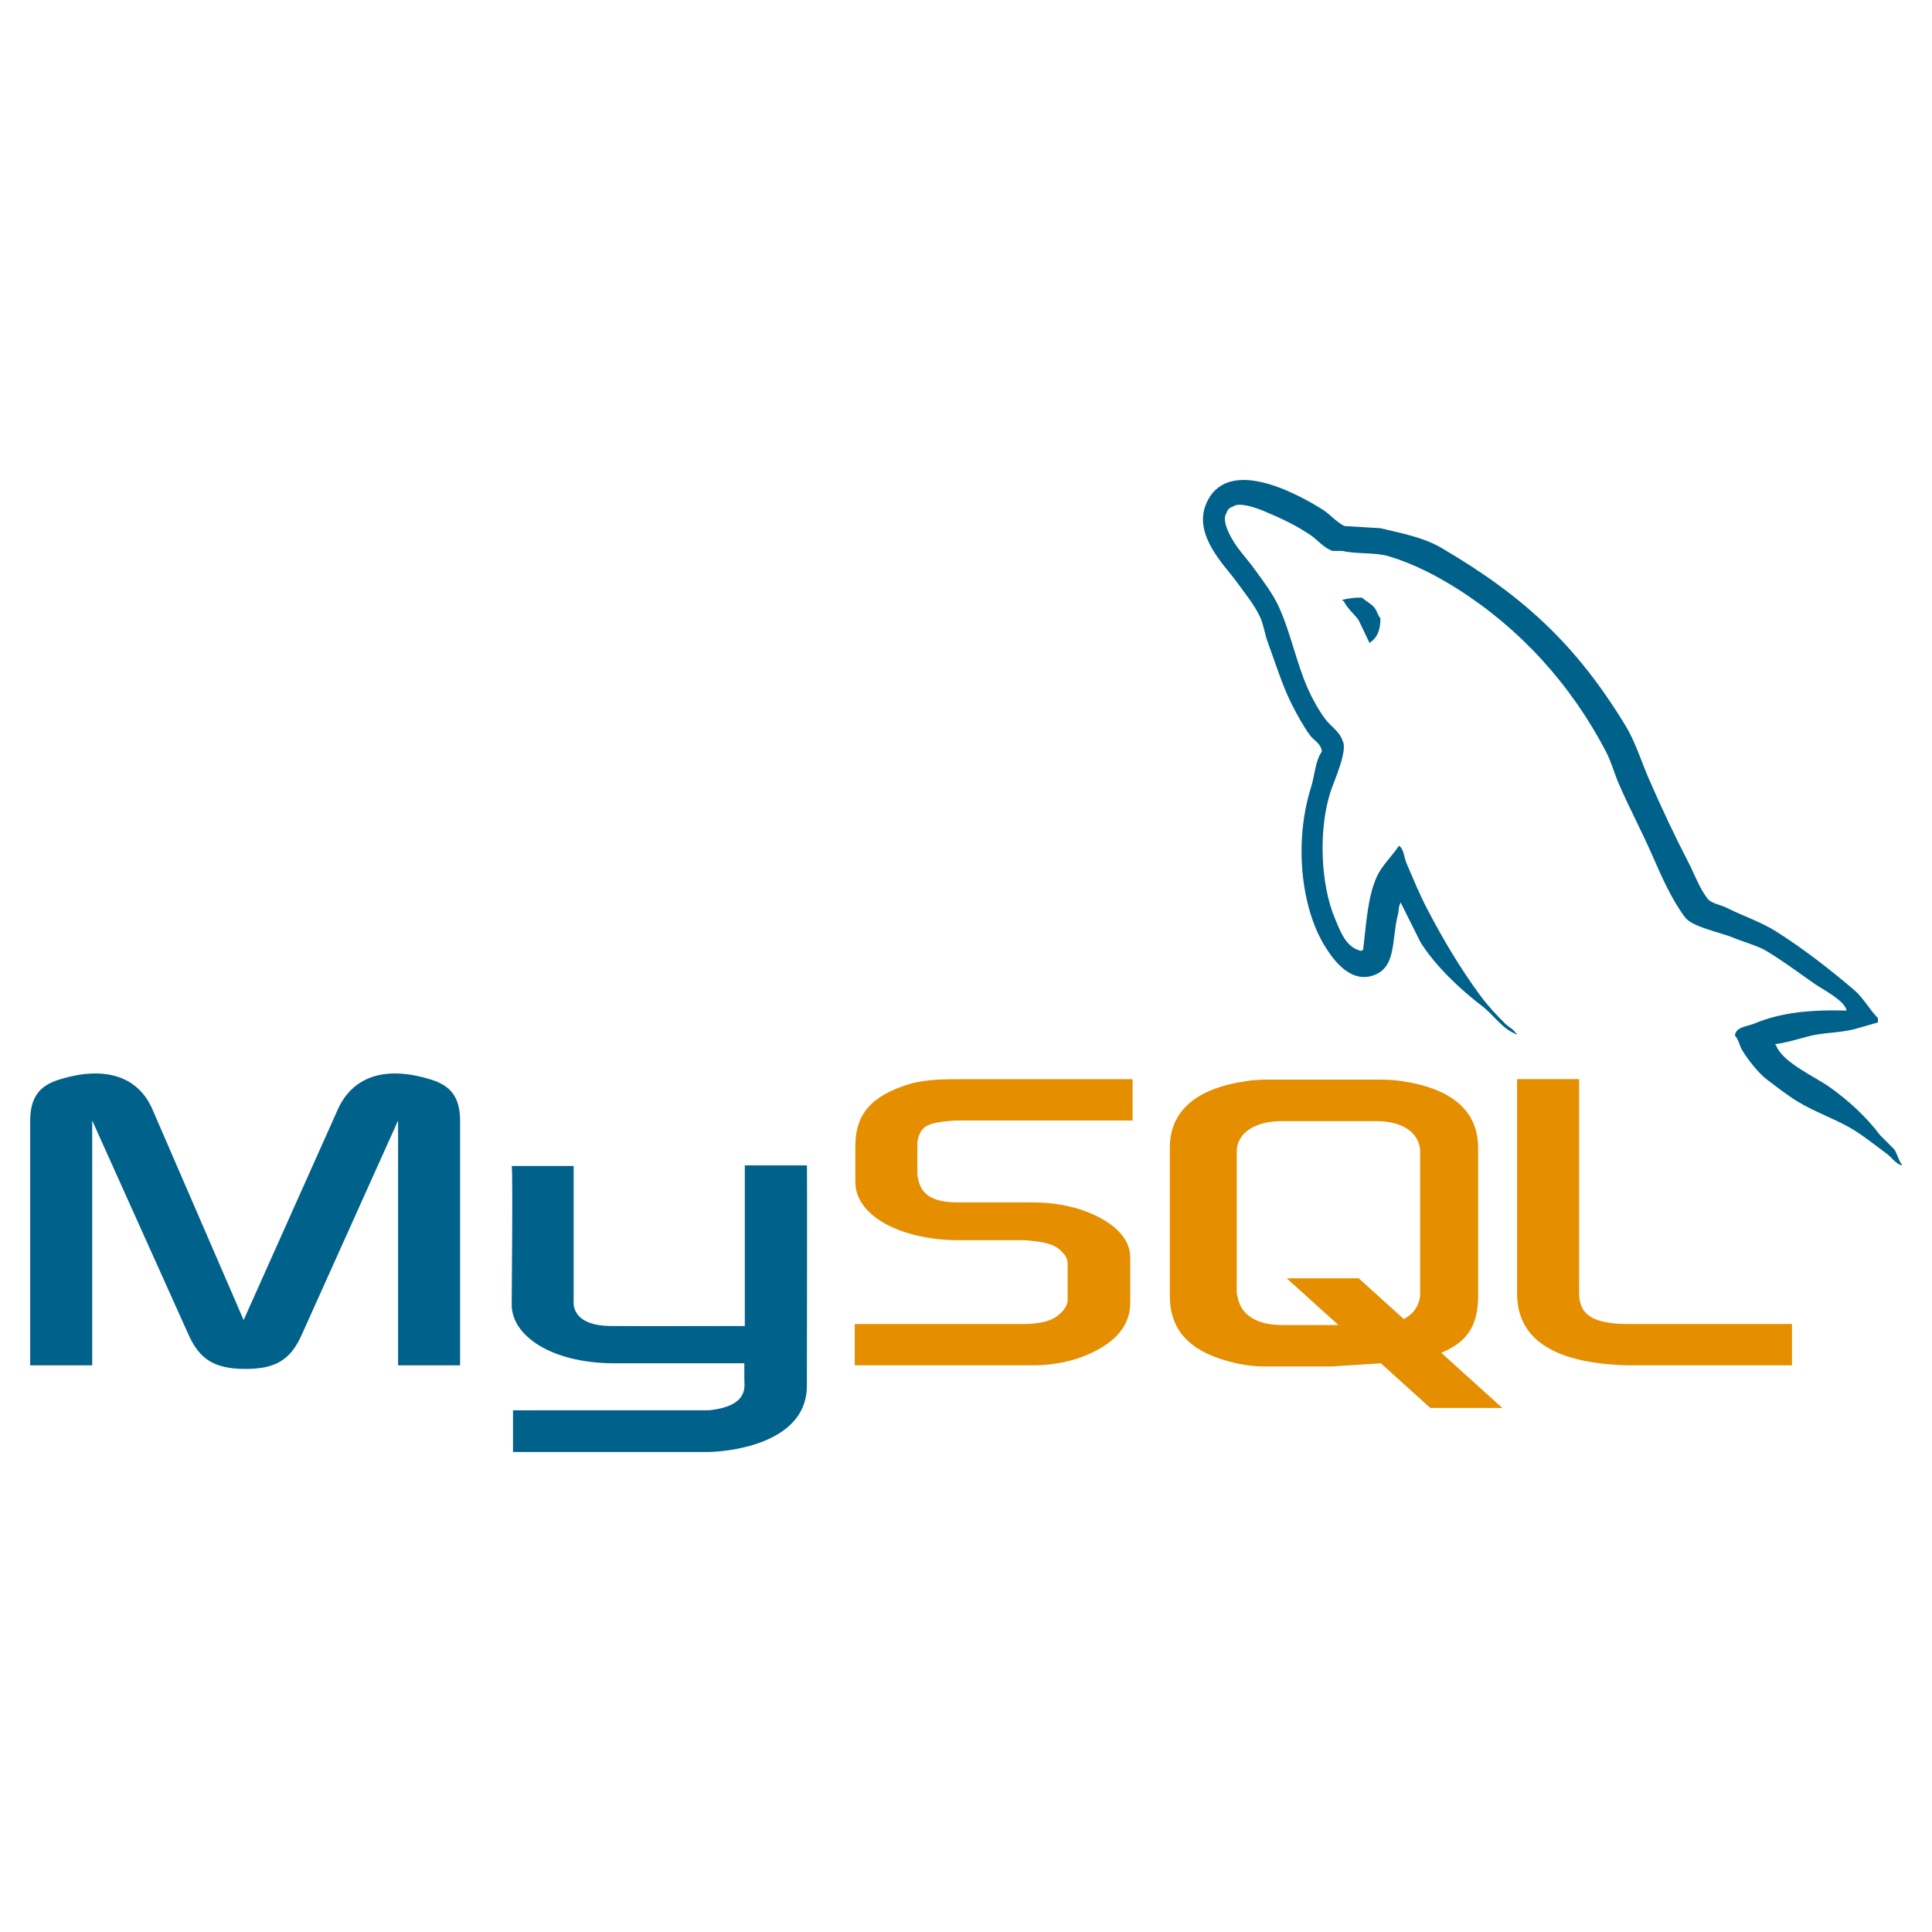
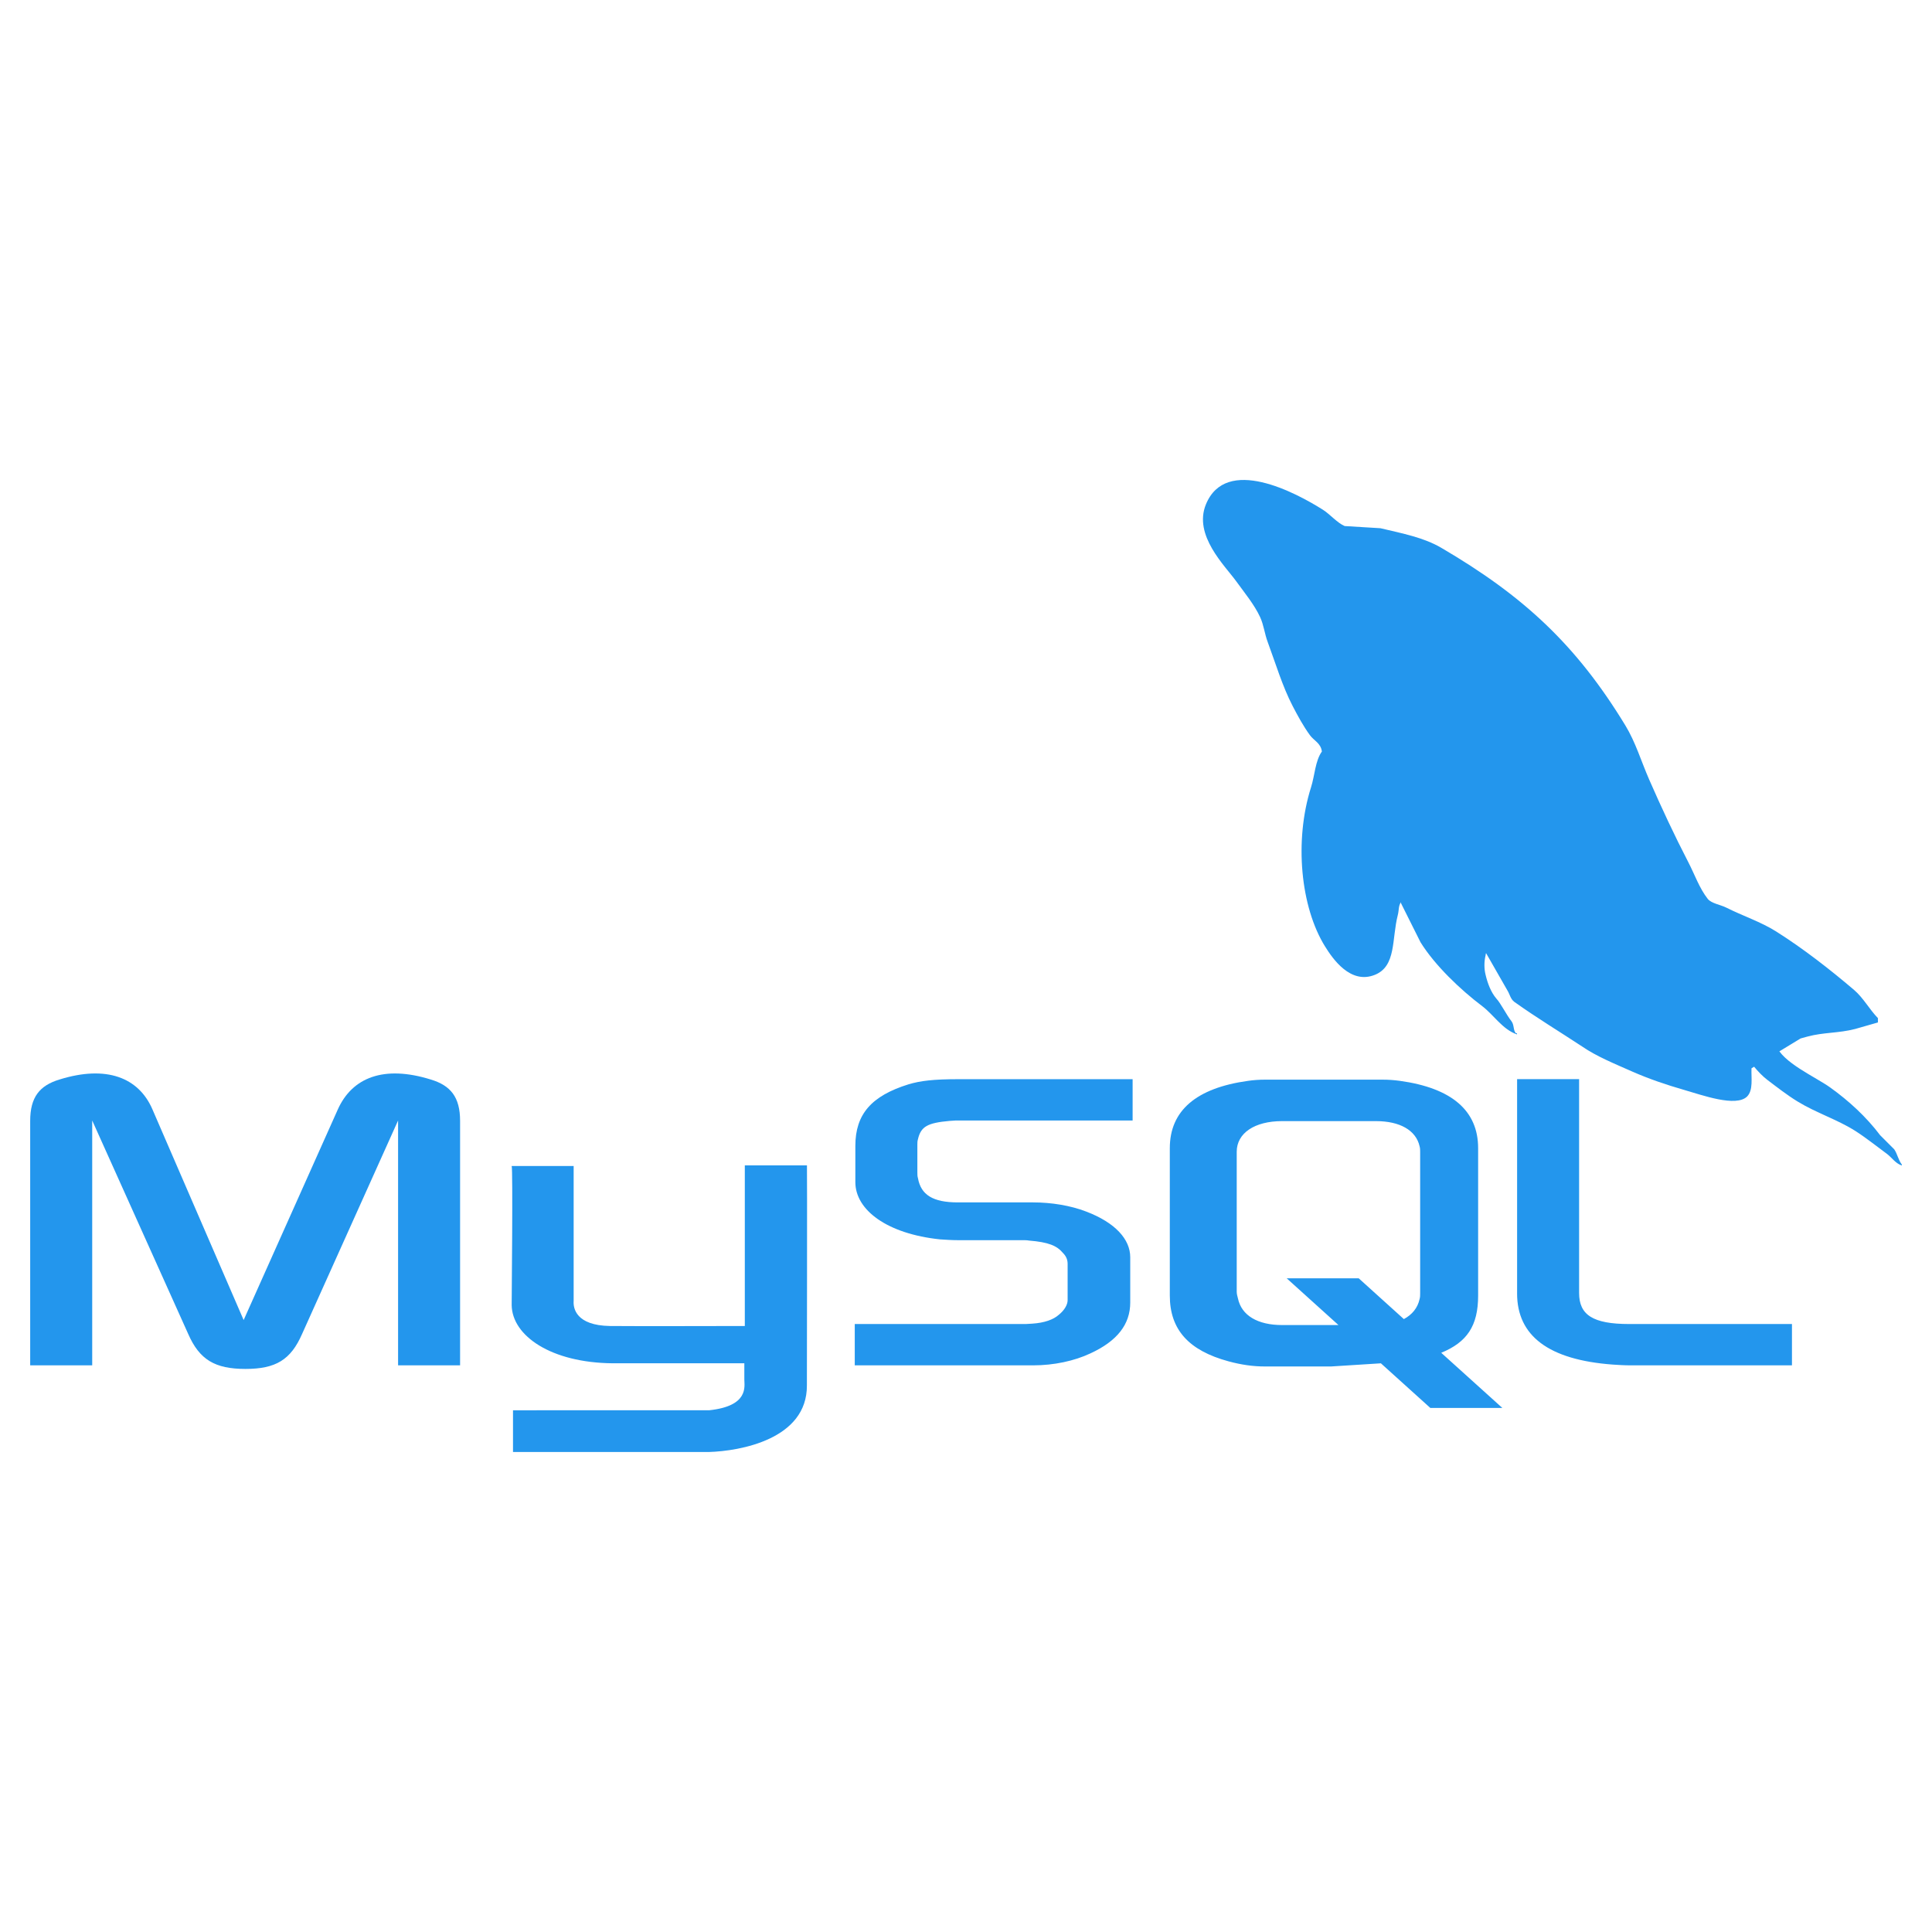
<svg xmlns="http://www.w3.org/2000/svg" viewBox="0 0 128 128">
-   <path d="m2.001 90.458h4.108v-16.223l6.36 14.143c.75 1.712 1.777 2.317 3.792 2.317s3.003-.605 3.753-2.317l6.36-14.143v16.223h4.108v-16.196c0-1.58-.632-2.345-1.936-2.739-3.121-.974-5.215-.131-6.163 1.976l-6.241 13.958-6.043-13.959c-.909-2.106-3.042-2.949-6.163-1.976-1.304.395-1.936 1.159-1.936 2.739v16.197zm31.898-13.206h4.107v8.938c-.038.485.156 1.625 2.406 1.661 1.148.018 8.862 0 8.934 0v-10.643h4.117c.019 0-.004 14.514-.004 14.574.022 3.58-4.441 4.357-6.499 4.417h-12.972v-2.764c.022 0 12.963.003 12.995-.001 2.645-.279 2.332-1.593 2.331-2.035v-1.078h-8.731c-4.062-.037-6.65-1.81-6.683-3.85-.002-.187.089-9.129-.001-9.219z" fill="#00618a" />
-   <path d="m56.63 90.458h11.812c1.383 0 2.727-.289 3.793-.789 1.777-.816 2.646-1.922 2.646-3.372v-3.002c0-1.185-.987-2.292-2.923-3.028-1.027-.396-2.292-.605-3.517-.605h-4.978c-1.659 0-2.449-.5-2.646-1.606-.039-.132-.039-.237-.039-.369v-1.87c0-.105 0-.211.039-.342.197-.843.632-1.08 2.094-1.212l.395-.026h11.733v-2.738h-11.535c-1.659 0-2.528.105-3.318.342-2.449.764-3.517 1.975-3.517 4.082v2.396c0 1.844 2.095 3.424 5.61 3.793.396.025.79.053 1.185.053h4.267c.158 0 .316 0 .435.025 1.304.105 1.856.343 2.252.816.237.237.315.475.315.737v2.397c0 .289-.197.658-.592.974-.355.316-.948.527-1.738.58l-.435.026h-11.338zm43.881-4.766c0 2.817 2.094 4.397 6.32 4.714.395.026.79.052 1.185.052h10.706v-2.738h-10.784c-2.41 0-3.318-.606-3.318-2.055v-14.168h-4.108v14.195zm-23.008.142v-9.765c0-2.48 1.742-3.985 5.186-4.46.356-.053.753-.079 1.108-.079h7.799c.396 0 .752.026 1.147.079 3.444.475 5.187 1.979 5.187 4.46v9.765c0 2.014-.74 3.09-2.445 3.792l4.048 3.653h-4.771l-3.274-2.956-3.296.209h-4.395c-.752 0-1.543-.105-2.414-.343-2.613-.712-3.88-2.085-3.88-4.355zm4.434-.237c0 .132.039.265.079.423.237 1.135 1.307 1.768 2.929 1.768h3.732l-3.428-3.095h4.771l2.989 2.7c.552-.295.914-.743 1.041-1.32.039-.132.039-.264.039-.396v-9.368c0-.105 0-.238-.039-.37-.238-1.056-1.307-1.662-2.89-1.662h-6.216c-1.82 0-3.008.792-3.008 2.032v9.288z" fill="#e48e00" />
-   <path d="m122.336 66.952c-2.525-.069-4.454.166-6.104.861-.469.198-1.216.203-1.292.79.257.271.297.674.502 1.006.394.637 1.059 1.491 1.652 1.938.647.489 1.315 1.013 2.011 1.437 1.235.754 2.615 1.184 3.806 1.938.701.446 1.397 1.006 2.082 1.509.339.247.565.634 1.006.789v-.071c-.231-.294-.291-.698-.503-1.006l-.934-.934c-.913-1.212-2.071-2.275-3.304-3.159-.982-.705-3.18-1.658-3.59-2.801l-.072-.071c.696-.079 1.512-.331 2.154-.503 1.08-.29 2.045-.215 3.16-.503l1.508-.432v-.286c-.563-.578-.966-1.344-1.58-1.867-1.607-1.369-3.363-2.737-5.17-3.879-1.002-.632-2.241-1.043-3.304-1.579-.356-.181-.984-.274-1.221-.575-.559-.711-.862-1.612-1.293-2.441-.9-1.735-1.786-3.631-2.585-5.458-.544-1.245-.9-2.473-1.579-3.59-3.261-5.361-6.771-8.597-12.208-11.777-1.157-.677-2.55-.943-4.021-1.292l-2.37-.144c-.481-.201-.983-.791-1.436-1.077-1.802-1.138-6.422-3.613-7.756-.358-.842 2.054 1.26 4.058 2.011 5.099.527.73 1.203 1.548 1.58 2.369.248.54.29 1.081.503 1.652.521 1.406.976 2.937 1.651 4.236.341.658.718 1.351 1.149 1.939.264.36.718.52.789 1.077-.443.62-.469 1.584-.718 2.369-1.122 3.539-.699 7.938.934 10.557.501.805 1.681 2.529 3.303 1.867 1.419-.578 1.103-2.369 1.509-3.95.092-.357.035-.621.215-.861v.072l1.293 2.585c.957 1.541 2.654 3.15 4.093 4.237.746.563 1.334 1.538 2.298 1.867v-.073h-.071c-.188-.291-.479-.411-.719-.646-.562-.551-1.187-1.235-1.651-1.867-1.309-1.776-2.465-3.721-3.519-5.745-.503-.966-.94-2.032-1.364-3.016-.164-.379-.162-.953-.502-1.148-.466.72-1.149 1.303-1.509 2.154-.574 1.36-.648 3.019-.861 4.739l-.144.071c-1.001-.241-1.352-1.271-1.724-2.154-.94-2.233-1.115-5.83-.287-8.401.214-.666 1.181-2.761.789-3.376-.187-.613-.804-.967-1.148-1.437-.427-.579-.854-1.341-1.149-2.011-.77-1.741-1.129-3.696-1.938-5.457-.388-.842-1.042-1.693-1.58-2.441-.595-.83-1.262-1.44-1.724-2.442-.164-.356-.387-.927-.144-1.293.077-.247.188-.35.432-.431.416-.321 1.576.107 2.01.287 1.152.479 2.113.934 3.089 1.58.468.311.941.911 1.508 1.077h.646c1.011.232 2.144.071 3.088.358 1.67.508 3.166 1.297 4.524 2.155 4.139 2.614 7.522 6.334 9.838 10.772.372.715.534 1.396.861 2.154.662 1.528 1.496 3.101 2.154 4.596.657 1.491 1.298 2.996 2.227 4.237.488.652 2.374 1.002 3.231 1.364.601.254 1.585.519 2.154.861 1.087.656 2.141 1.437 3.16 2.155.509.362 2.076 1.149 2.154 1.798zm-32.099-27.359c-.526-.01-.899.058-1.293.144v.071h.072c.251.517.694.849 1.005 1.293l.719 1.508.071-.071c.445-.313.648-.814.646-1.58-.179-.188-.205-.423-.359-.646-.204-.3-.602-.468-.861-.719z" fill="#00618a" />
+   <path d="m2.001 90.458h4.108v-16.223l6.36 14.143c.75 1.712 1.777 2.317 3.792 2.317s3.003-.605 3.753-2.317l6.36-14.143v16.223h4.108v-16.196c0-1.58-.632-2.345-1.936-2.739-3.121-.974-5.215-.131-6.163 1.976l-6.241 13.958-6.043-13.959c-.909-2.106-3.042-2.949-6.163-1.976-1.304.395-1.936 1.159-1.936 2.739v16.197zm31.898-13.206h4.107v8.938c-.038.485.156 1.625 2.406 1.661 1.148.018 8.862 0 8.934 0v-10.643h4.117c.019 0-.004 14.514-.004 14.574.022 3.58-4.441 4.357-6.499 4.417h-12.972v-2.764c.022 0 12.963.003 12.995-.001 2.645-.279 2.332-1.593 2.331-2.035v-1.078h-8.731c-4.062-.037-6.65-1.81-6.683-3.85-.002-.187.089-9.129-.001-9.219z" fill="#2396ED" />
+   <path d="m56.63 90.458h11.812c1.383 0 2.727-.289 3.793-.789 1.777-.816 2.646-1.922 2.646-3.372v-3.002c0-1.185-.987-2.292-2.923-3.028-1.027-.396-2.292-.605-3.517-.605h-4.978c-1.659 0-2.449-.5-2.646-1.606-.039-.132-.039-.237-.039-.369v-1.87c0-.105 0-.211.039-.342.197-.843.632-1.08 2.094-1.212l.395-.026h11.733v-2.738h-11.535c-1.659 0-2.528.105-3.318.342-2.449.764-3.517 1.975-3.517 4.082v2.396c0 1.844 2.095 3.424 5.61 3.793.396.025.79.053 1.185.053h4.267c.158 0 .316 0 .435.025 1.304.105 1.856.343 2.252.816.237.237.315.475.315.737v2.397c0 .289-.197.658-.592.974-.355.316-.948.527-1.738.58l-.435.026h-11.338zm43.881-4.766c0 2.817 2.094 4.397 6.32 4.714.395.026.79.052 1.185.052h10.706v-2.738h-10.784c-2.41 0-3.318-.606-3.318-2.055v-14.168h-4.108v14.195zm-23.008.142v-9.765c0-2.48 1.742-3.985 5.186-4.46.356-.053.753-.079 1.108-.079h7.799c.396 0 .752.026 1.147.079 3.444.475 5.187 1.979 5.187 4.46v9.765c0 2.014-.74 3.09-2.445 3.792l4.048 3.653h-4.771l-3.274-2.956-3.296.209h-4.395c-.752 0-1.543-.105-2.414-.343-2.613-.712-3.88-2.085-3.88-4.355zm4.434-.237c0 .132.039.265.079.423.237 1.135 1.307 1.768 2.929 1.768h3.732l-3.428-3.095h4.771l2.989 2.7c.552-.295.914-.743 1.041-1.32.039-.132.039-.264.039-.396v-9.368c0-.105 0-.238-.039-.37-.238-1.056-1.307-1.662-2.89-1.662h-6.216c-1.82 0-3.008.792-3.008 2.032v9.288z" fill="#2396ED" />
+   <path d="m122.336 66.952c-2.525-.069-4.454.166-6.104.861-.469.198-1.216.203-1.292.79.257.271.297.674.502 1.006.394.637 1.059 1.491 1.652 1.938.647.489 1.315 1.013 2.011 1.437 1.235.754 2.615 1.184 3.806 1.938.701.446 1.397 1.006 2.082 1.509.339.247.565.634 1.006.789v-.071c-.231-.294-.291-.698-.503-1.006l-.934-.934c-.913-1.212-2.071-2.275-3.304-3.159-.982-.705-3.18-1.658-3.59-2.801l-.072-.071c.696-.079 1.512-.331 2.154-.503 1.08-.29 2.045-.215 3.16-.503l1.508-.432v-.286c-.563-.578-.966-1.344-1.58-1.867-1.607-1.369-3.363-2.737-5.17-3.879-1.002-.632-2.241-1.043-3.304-1.579-.356-.181-.984-.274-1.221-.575-.559-.711-.862-1.612-1.293-2.441-.9-1.735-1.786-3.631-2.585-5.458-.544-1.245-.9-2.473-1.579-3.59-3.261-5.361-6.771-8.597-12.208-11.777-1.157-.677-2.55-.943-4.021-1.292l-2.37-.144c-.481-.201-.983-.791-1.436-1.077-1.802-1.138-6.422-3.613-7.756-.358-.842 2.054 1.26 4.058 2.011 5.099.527.73 1.203 1.548 1.58 2.369.248.54.29 1.081.503 1.652.521 1.406.976 2.937 1.651 4.236.341.658.718 1.351 1.149 1.939.264.36.718.52.789 1.077-.443.62-.469 1.584-.718 2.369-1.122 3.539-.699 7.938.934 10.557.501.805 1.681 2.529 3.303 1.867 1.419-.578 1.103-2.369 1.509-3.95.092-.357.035-.621.215-.861v.072l1.293 2.585c.957 1.541 2.654 3.15 4.093 4.237.746.563 1.334 1.538 2.298 1.867v-.073h-.071c-.188-.199-.107-.54-.287-.789-.352-.445-.72-1.206-1.007-1.508-.365-.428-.582-1.015-.716-1.579-.098-.394-.105-.848 0-1.293 0-.066.021-.112.031-.144l1.436 2.51c.14.235.182.52.431.717 1.509 1.075 3.028 1.991 4.514 2.97.947.65 2.095 1.114 3.304 1.65 1.106.487 2.239.871 3.447 1.22 1.163.331 3.429 1.165 4.167.43.413-.427.262-1.229.287-1.865z" fill="#2396ED" />
</svg>
